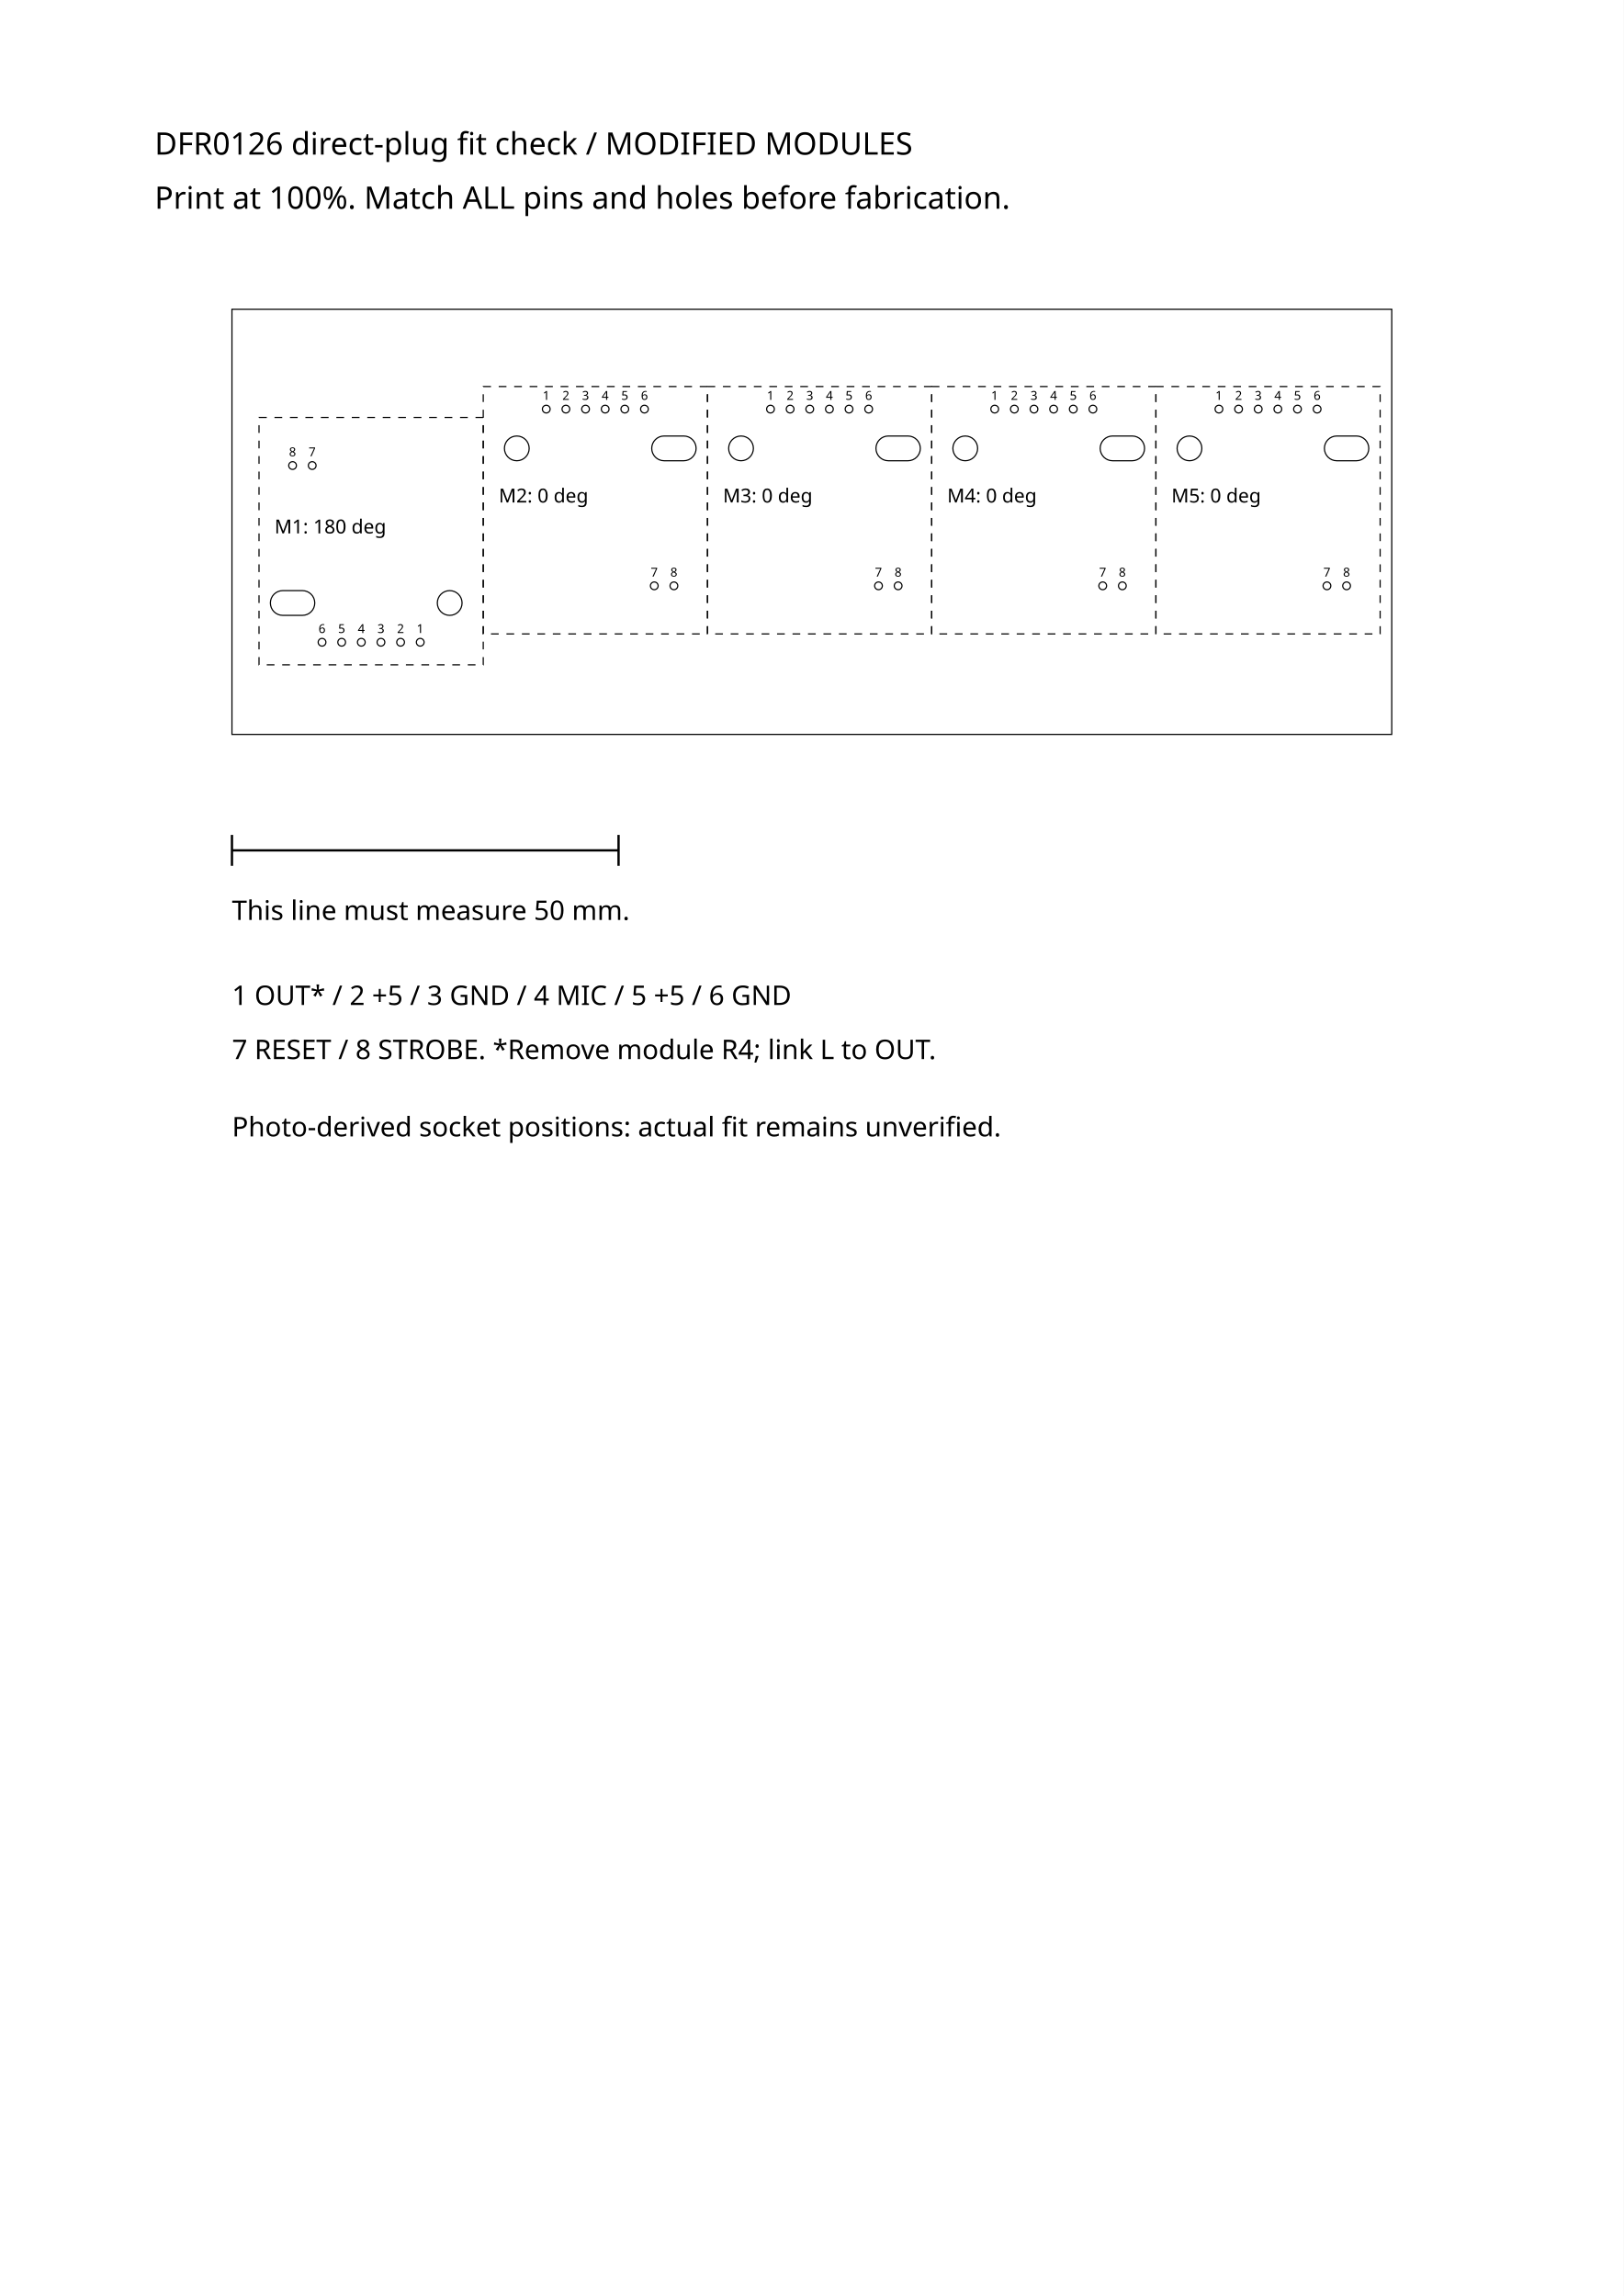
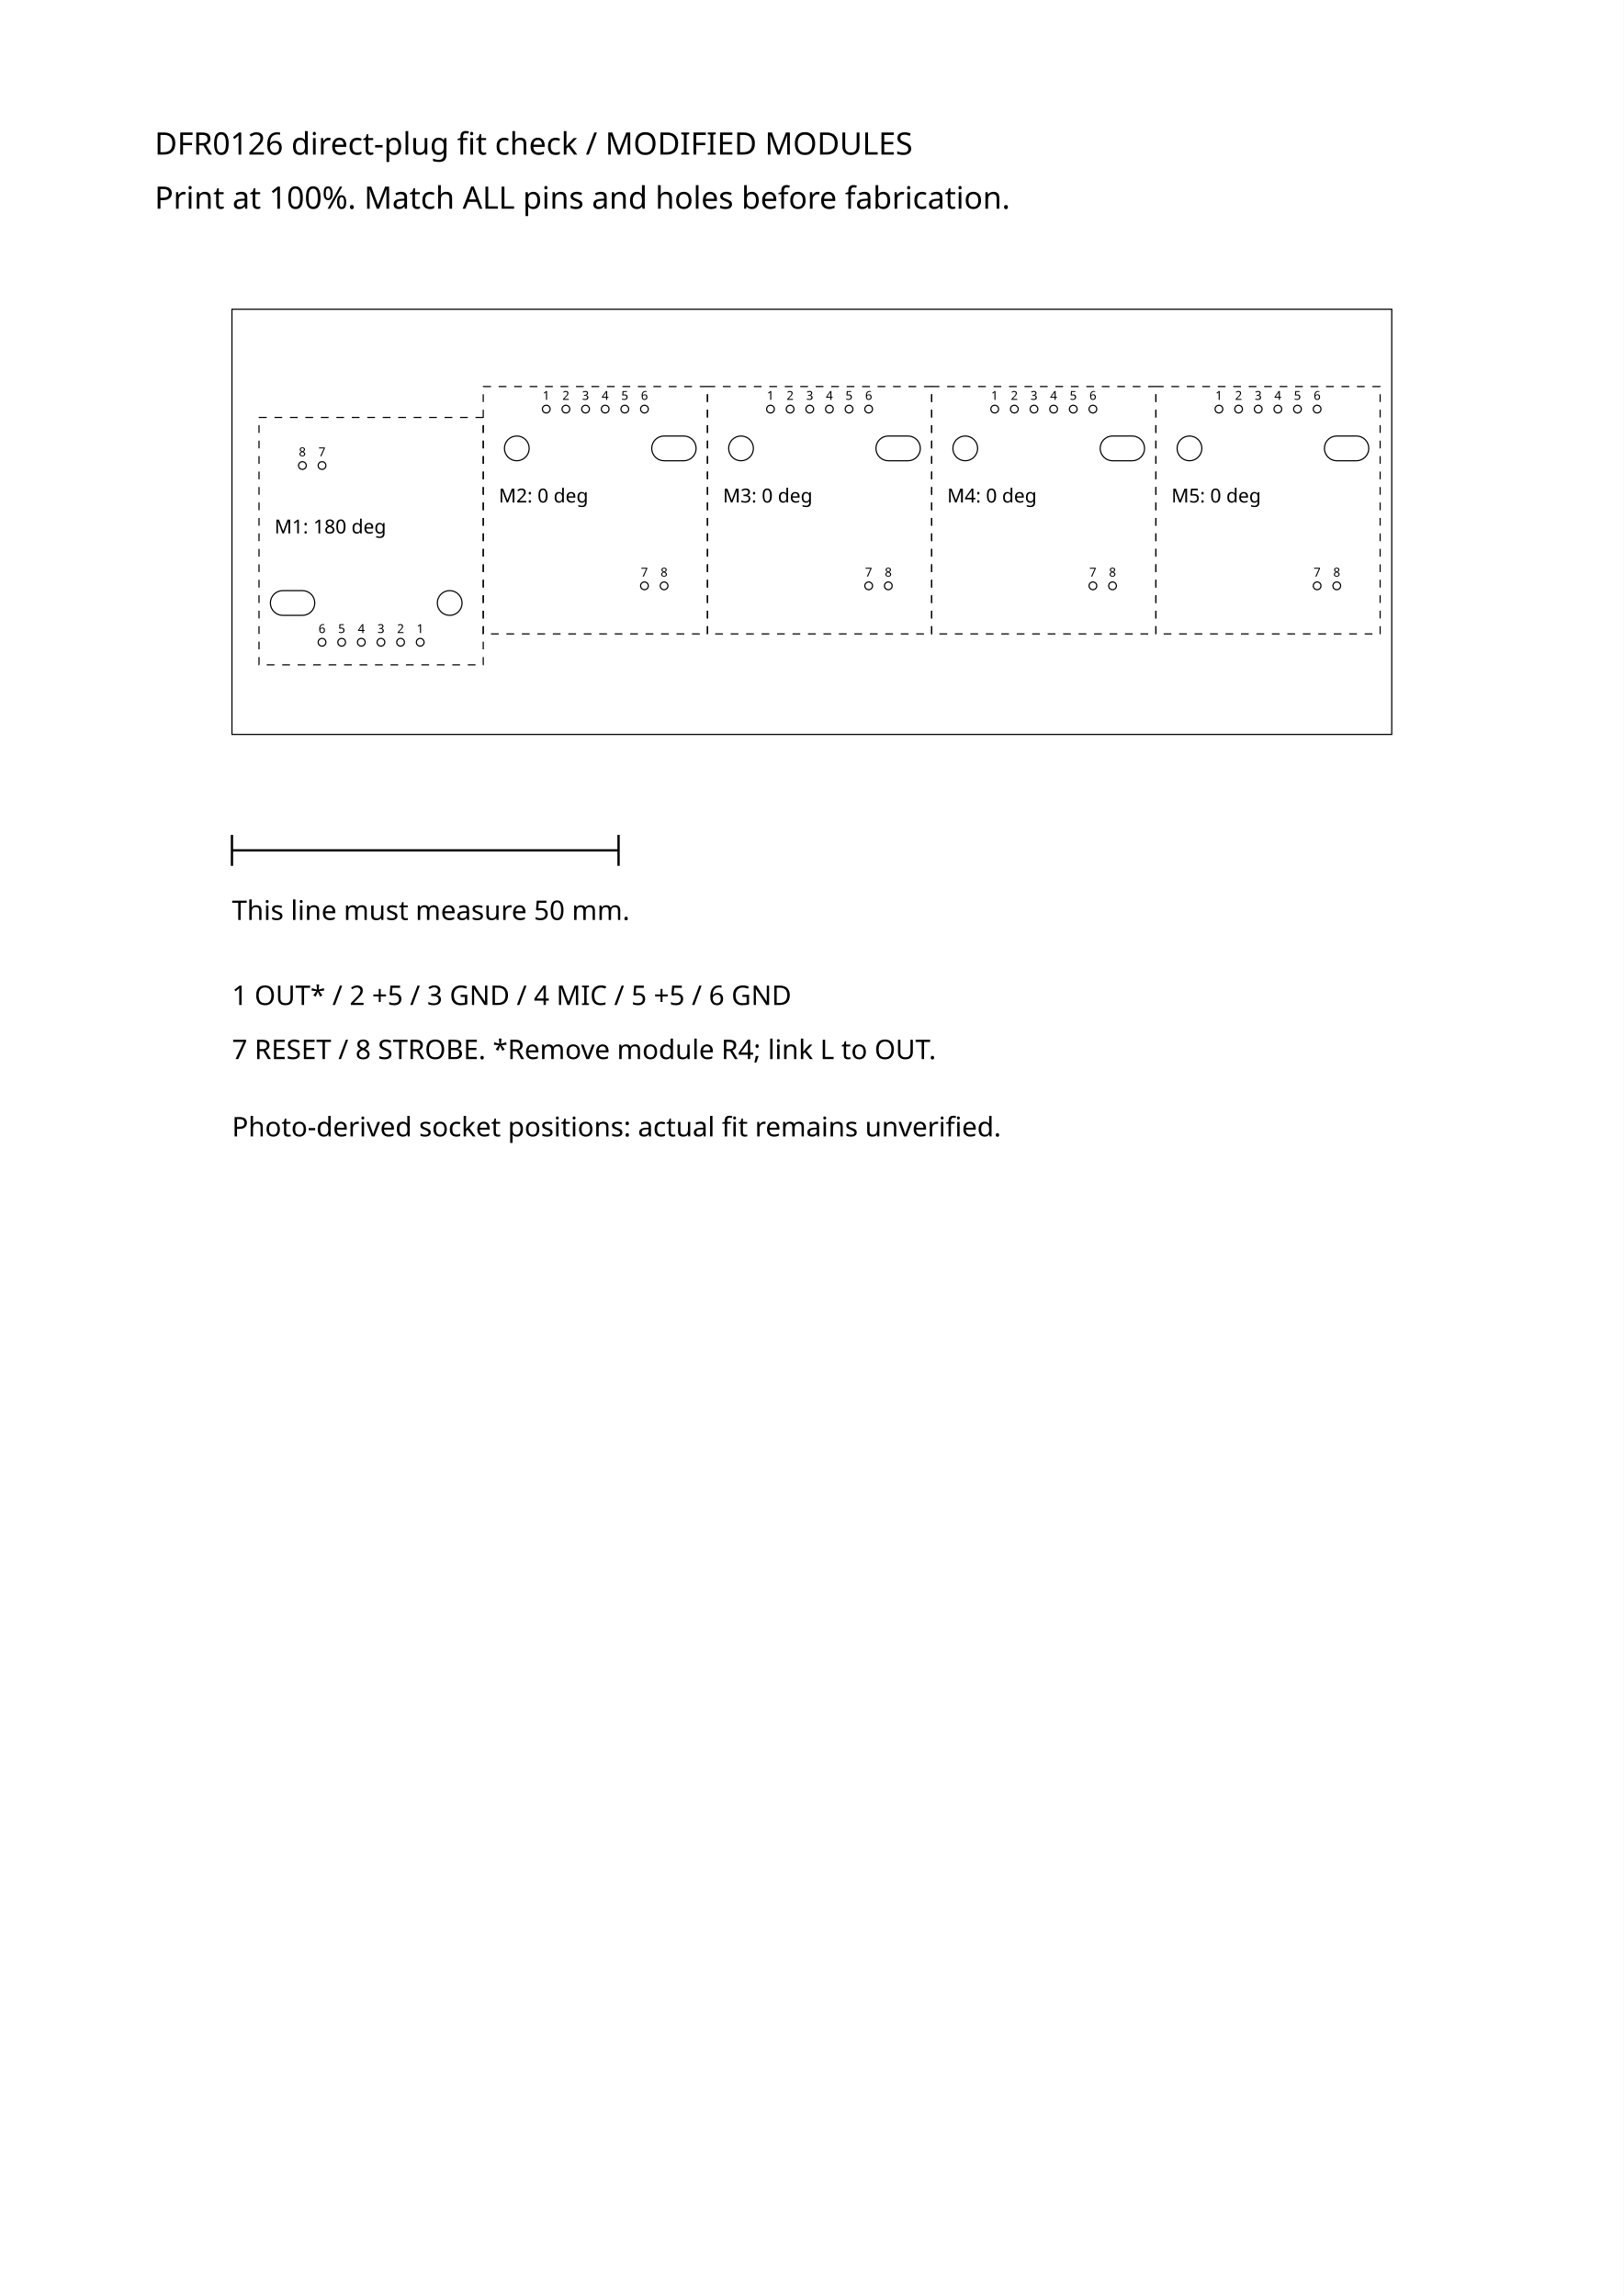
<svg xmlns="http://www.w3.org/2000/svg" width="210mm" height="297mm" viewBox="0 0 210 297">
  <rect width="210" height="297" fill="white" />
  <g fill="black" font-family="sans-serif" font-size="4">
    <text x="20" y="20">DFR0126 direct-plug fit check / MODIFIED MODULES</text>
    <text x="20" y="27">Print at 100%. Match ALL pins and holes before fabrication.</text>
  </g>
  <g transform="translate(30 40)" fill="none" stroke="black" stroke-width="0.15">
    <rect width="150" height="55" />
    <rect x="90.5" y="10.0" width="29" height="32" stroke-dasharray="1 1" />
    <text x="92.5" y="25.0" fill="black" stroke="none" font-family="sans-serif" font-size="2.5">M4: 0 deg</text>
    <circle cx="94.84" cy="18.0" r="1.6" />
    <rect x="112.29" y="16.4" width="5.74" height="3.2" rx="1.6" />
    <circle cx="98.65" cy="12.92" r="0.5" />
    <text x="98.65" y="11.72" fill="black" stroke="none" text-anchor="middle" font-family="sans-serif" font-size="1.6">1</text>
    <circle cx="101.19" cy="12.92" r="0.5" />
    <text x="101.19" y="11.72" fill="black" stroke="none" text-anchor="middle" font-family="sans-serif" font-size="1.6">2</text>
    <circle cx="103.73" cy="12.92" r="0.5" />
    <text x="103.73" y="11.72" fill="black" stroke="none" text-anchor="middle" font-family="sans-serif" font-size="1.6">3</text>
    <circle cx="106.27" cy="12.92" r="0.5" />
    <text x="106.27" y="11.72" fill="black" stroke="none" text-anchor="middle" font-family="sans-serif" font-size="1.6">4</text>
    <circle cx="108.81" cy="12.92" r="0.5" />
    <text x="108.81" y="11.72" fill="black" stroke="none" text-anchor="middle" font-family="sans-serif" font-size="1.6">5</text>
    <circle cx="111.35" cy="12.92" r="0.5" />
    <text x="111.35" y="11.72" fill="black" stroke="none" text-anchor="middle" font-family="sans-serif" font-size="1.6">6</text>
-     <circle cx="112.62" cy="35.78" r="0.5" />
-     <text x="112.62" y="34.58" fill="black" stroke="none" text-anchor="middle" font-family="sans-serif" font-size="1.6">7</text>
-     <circle cx="115.16" cy="35.78" r="0.5" />
-     <text x="115.16" y="34.58" fill="black" stroke="none" text-anchor="middle" font-family="sans-serif" font-size="1.6">8</text>
+     <circle cx="111.35" cy="35.78" r="0.5" />
+     <text x="111.35" y="34.58" fill="black" stroke="none" text-anchor="middle" font-family="sans-serif" font-size="1.6">7</text>
+     <circle cx="113.89" cy="35.78" r="0.5" />
+     <text x="113.89" y="34.58" fill="black" stroke="none" text-anchor="middle" font-family="sans-serif" font-size="1.6">8</text>
    <rect x="61.5" y="10.0" width="29" height="32" stroke-dasharray="1 1" />
    <text x="63.5" y="25.0" fill="black" stroke="none" font-family="sans-serif" font-size="2.5">M3: 0 deg</text>
    <circle cx="65.84" cy="18.0" r="1.6" />
    <rect x="83.29" y="16.4" width="5.74" height="3.2" rx="1.6" />
    <circle cx="69.65" cy="12.92" r="0.5" />
    <text x="69.65" y="11.72" fill="black" stroke="none" text-anchor="middle" font-family="sans-serif" font-size="1.6">1</text>
    <circle cx="72.19" cy="12.92" r="0.5" />
    <text x="72.19" y="11.72" fill="black" stroke="none" text-anchor="middle" font-family="sans-serif" font-size="1.6">2</text>
    <circle cx="74.73" cy="12.92" r="0.5" />
    <text x="74.73" y="11.72" fill="black" stroke="none" text-anchor="middle" font-family="sans-serif" font-size="1.6">3</text>
    <circle cx="77.27" cy="12.92" r="0.5" />
    <text x="77.27" y="11.72" fill="black" stroke="none" text-anchor="middle" font-family="sans-serif" font-size="1.6">4</text>
    <circle cx="79.81" cy="12.92" r="0.5" />
    <text x="79.81" y="11.72" fill="black" stroke="none" text-anchor="middle" font-family="sans-serif" font-size="1.6">5</text>
    <circle cx="82.35" cy="12.92" r="0.5" />
    <text x="82.35" y="11.72" fill="black" stroke="none" text-anchor="middle" font-family="sans-serif" font-size="1.6">6</text>
-     <circle cx="83.62" cy="35.78" r="0.5" />
-     <text x="83.62" y="34.58" fill="black" stroke="none" text-anchor="middle" font-family="sans-serif" font-size="1.6">7</text>
-     <circle cx="86.16" cy="35.78" r="0.5" />
-     <text x="86.16" y="34.58" fill="black" stroke="none" text-anchor="middle" font-family="sans-serif" font-size="1.6">8</text>
+     <circle cx="82.35" cy="35.78" r="0.5" />
+     <text x="82.35" y="34.58" fill="black" stroke="none" text-anchor="middle" font-family="sans-serif" font-size="1.6">7</text>
+     <circle cx="84.89" cy="35.78" r="0.5" />
+     <text x="84.89" y="34.58" fill="black" stroke="none" text-anchor="middle" font-family="sans-serif" font-size="1.6">8</text>
    <rect x="3.5" y="14.0" width="29" height="32" stroke-dasharray="1 1" />
    <text x="5.5" y="29.0" fill="black" stroke="none" font-family="sans-serif" font-size="2.5">M1: 180 deg</text>
    <circle cx="28.16" cy="38.0" r="1.6" />
    <rect x="4.97" y="36.4" width="5.74" height="3.2" rx="1.6" />
    <circle cx="24.35" cy="43.08" r="0.5" />
    <text x="24.35" y="41.88" fill="black" stroke="none" text-anchor="middle" font-family="sans-serif" font-size="1.6">1</text>
    <circle cx="21.81" cy="43.08" r="0.5" />
    <text x="21.81" y="41.88" fill="black" stroke="none" text-anchor="middle" font-family="sans-serif" font-size="1.6">2</text>
    <circle cx="19.27" cy="43.08" r="0.5" />
    <text x="19.27" y="41.88" fill="black" stroke="none" text-anchor="middle" font-family="sans-serif" font-size="1.6">3</text>
    <circle cx="16.73" cy="43.08" r="0.5" />
    <text x="16.73" y="41.88" fill="black" stroke="none" text-anchor="middle" font-family="sans-serif" font-size="1.6">4</text>
    <circle cx="14.19" cy="43.08" r="0.5" />
    <text x="14.19" y="41.88" fill="black" stroke="none" text-anchor="middle" font-family="sans-serif" font-size="1.6">5</text>
    <circle cx="11.65" cy="43.08" r="0.5" />
    <text x="11.65" y="41.88" fill="black" stroke="none" text-anchor="middle" font-family="sans-serif" font-size="1.6">6</text>
-     <circle cx="10.38" cy="20.22" r="0.5" />
-     <text x="10.38" y="19.02" fill="black" stroke="none" text-anchor="middle" font-family="sans-serif" font-size="1.6">7</text>
-     <circle cx="7.84" cy="20.22" r="0.5" />
-     <text x="7.84" y="19.02" fill="black" stroke="none" text-anchor="middle" font-family="sans-serif" font-size="1.6">8</text>
+     <circle cx="11.65" cy="20.22" r="0.5" />
+     <text x="11.65" y="19.02" fill="black" stroke="none" text-anchor="middle" font-family="sans-serif" font-size="1.6">7</text>
+     <circle cx="9.11" cy="20.22" r="0.5" />
+     <text x="9.11" y="19.02" fill="black" stroke="none" text-anchor="middle" font-family="sans-serif" font-size="1.6">8</text>
    <rect x="119.5" y="10.0" width="29" height="32" stroke-dasharray="1 1" />
    <text x="121.5" y="25.0" fill="black" stroke="none" font-family="sans-serif" font-size="2.5">M5: 0 deg</text>
    <circle cx="123.84" cy="18.0" r="1.6" />
    <rect x="141.29" y="16.4" width="5.74" height="3.2" rx="1.6" />
    <circle cx="127.65" cy="12.92" r="0.5" />
    <text x="127.65" y="11.72" fill="black" stroke="none" text-anchor="middle" font-family="sans-serif" font-size="1.6">1</text>
    <circle cx="130.19" cy="12.92" r="0.5" />
    <text x="130.19" y="11.72" fill="black" stroke="none" text-anchor="middle" font-family="sans-serif" font-size="1.6">2</text>
    <circle cx="132.73" cy="12.92" r="0.5" />
    <text x="132.73" y="11.72" fill="black" stroke="none" text-anchor="middle" font-family="sans-serif" font-size="1.6">3</text>
    <circle cx="135.27" cy="12.92" r="0.5" />
    <text x="135.27" y="11.72" fill="black" stroke="none" text-anchor="middle" font-family="sans-serif" font-size="1.6">4</text>
    <circle cx="137.81" cy="12.92" r="0.5" />
    <text x="137.81" y="11.72" fill="black" stroke="none" text-anchor="middle" font-family="sans-serif" font-size="1.6">5</text>
    <circle cx="140.35" cy="12.92" r="0.5" />
    <text x="140.35" y="11.72" fill="black" stroke="none" text-anchor="middle" font-family="sans-serif" font-size="1.6">6</text>
-     <circle cx="141.62" cy="35.78" r="0.5" />
-     <text x="141.62" y="34.58" fill="black" stroke="none" text-anchor="middle" font-family="sans-serif" font-size="1.6">7</text>
-     <circle cx="144.16" cy="35.78" r="0.5" />
-     <text x="144.16" y="34.58" fill="black" stroke="none" text-anchor="middle" font-family="sans-serif" font-size="1.6">8</text>
+     <circle cx="140.35" cy="35.78" r="0.5" />
+     <text x="140.35" y="34.58" fill="black" stroke="none" text-anchor="middle" font-family="sans-serif" font-size="1.6">7</text>
+     <circle cx="142.89" cy="35.78" r="0.5" />
+     <text x="142.89" y="34.58" fill="black" stroke="none" text-anchor="middle" font-family="sans-serif" font-size="1.6">8</text>
    <rect x="32.5" y="10.0" width="29" height="32" stroke-dasharray="1 1" />
    <text x="34.5" y="25.0" fill="black" stroke="none" font-family="sans-serif" font-size="2.5">M2: 0 deg</text>
    <circle cx="36.84" cy="18.0" r="1.6" />
    <rect x="54.29" y="16.4" width="5.74" height="3.2" rx="1.6" />
    <circle cx="40.65" cy="12.92" r="0.5" />
    <text x="40.65" y="11.72" fill="black" stroke="none" text-anchor="middle" font-family="sans-serif" font-size="1.6">1</text>
    <circle cx="43.19" cy="12.92" r="0.5" />
    <text x="43.19" y="11.72" fill="black" stroke="none" text-anchor="middle" font-family="sans-serif" font-size="1.6">2</text>
    <circle cx="45.73" cy="12.92" r="0.5" />
    <text x="45.73" y="11.72" fill="black" stroke="none" text-anchor="middle" font-family="sans-serif" font-size="1.6">3</text>
    <circle cx="48.27" cy="12.92" r="0.5" />
    <text x="48.27" y="11.72" fill="black" stroke="none" text-anchor="middle" font-family="sans-serif" font-size="1.6">4</text>
    <circle cx="50.81" cy="12.92" r="0.5" />
    <text x="50.81" y="11.72" fill="black" stroke="none" text-anchor="middle" font-family="sans-serif" font-size="1.6">5</text>
    <circle cx="53.35" cy="12.92" r="0.5" />
    <text x="53.35" y="11.72" fill="black" stroke="none" text-anchor="middle" font-family="sans-serif" font-size="1.6">6</text>
-     <circle cx="54.62" cy="35.78" r="0.5" />
-     <text x="54.62" y="34.58" fill="black" stroke="none" text-anchor="middle" font-family="sans-serif" font-size="1.6">7</text>
-     <circle cx="57.16" cy="35.78" r="0.5" />
-     <text x="57.16" y="34.58" fill="black" stroke="none" text-anchor="middle" font-family="sans-serif" font-size="1.6">8</text>
+     <circle cx="53.35" cy="35.78" r="0.5" />
+     <text x="53.35" y="34.58" fill="black" stroke="none" text-anchor="middle" font-family="sans-serif" font-size="1.6">7</text>
+     <circle cx="55.89" cy="35.78" r="0.5" />
+     <text x="55.89" y="34.58" fill="black" stroke="none" text-anchor="middle" font-family="sans-serif" font-size="1.6">8</text>
  </g>
  <path d="M30 110h50 M30 108v4 M80 108v4" fill="none" stroke="black" stroke-width="0.3" />
  <g font-family="sans-serif" font-size="3.5">
    <text x="30" y="119">This line must measure 50 mm.</text>
    <text x="30" y="130">1 OUT* / 2 +5 / 3 GND / 4 MIC / 5 +5 / 6 GND</text>
    <text x="30" y="137">7 RESET / 8 STROBE. *Remove module R4; link L to OUT.</text>
    <text x="30" y="147">Photo-derived socket positions: actual fit remains unverified.</text>
  </g>
</svg>
